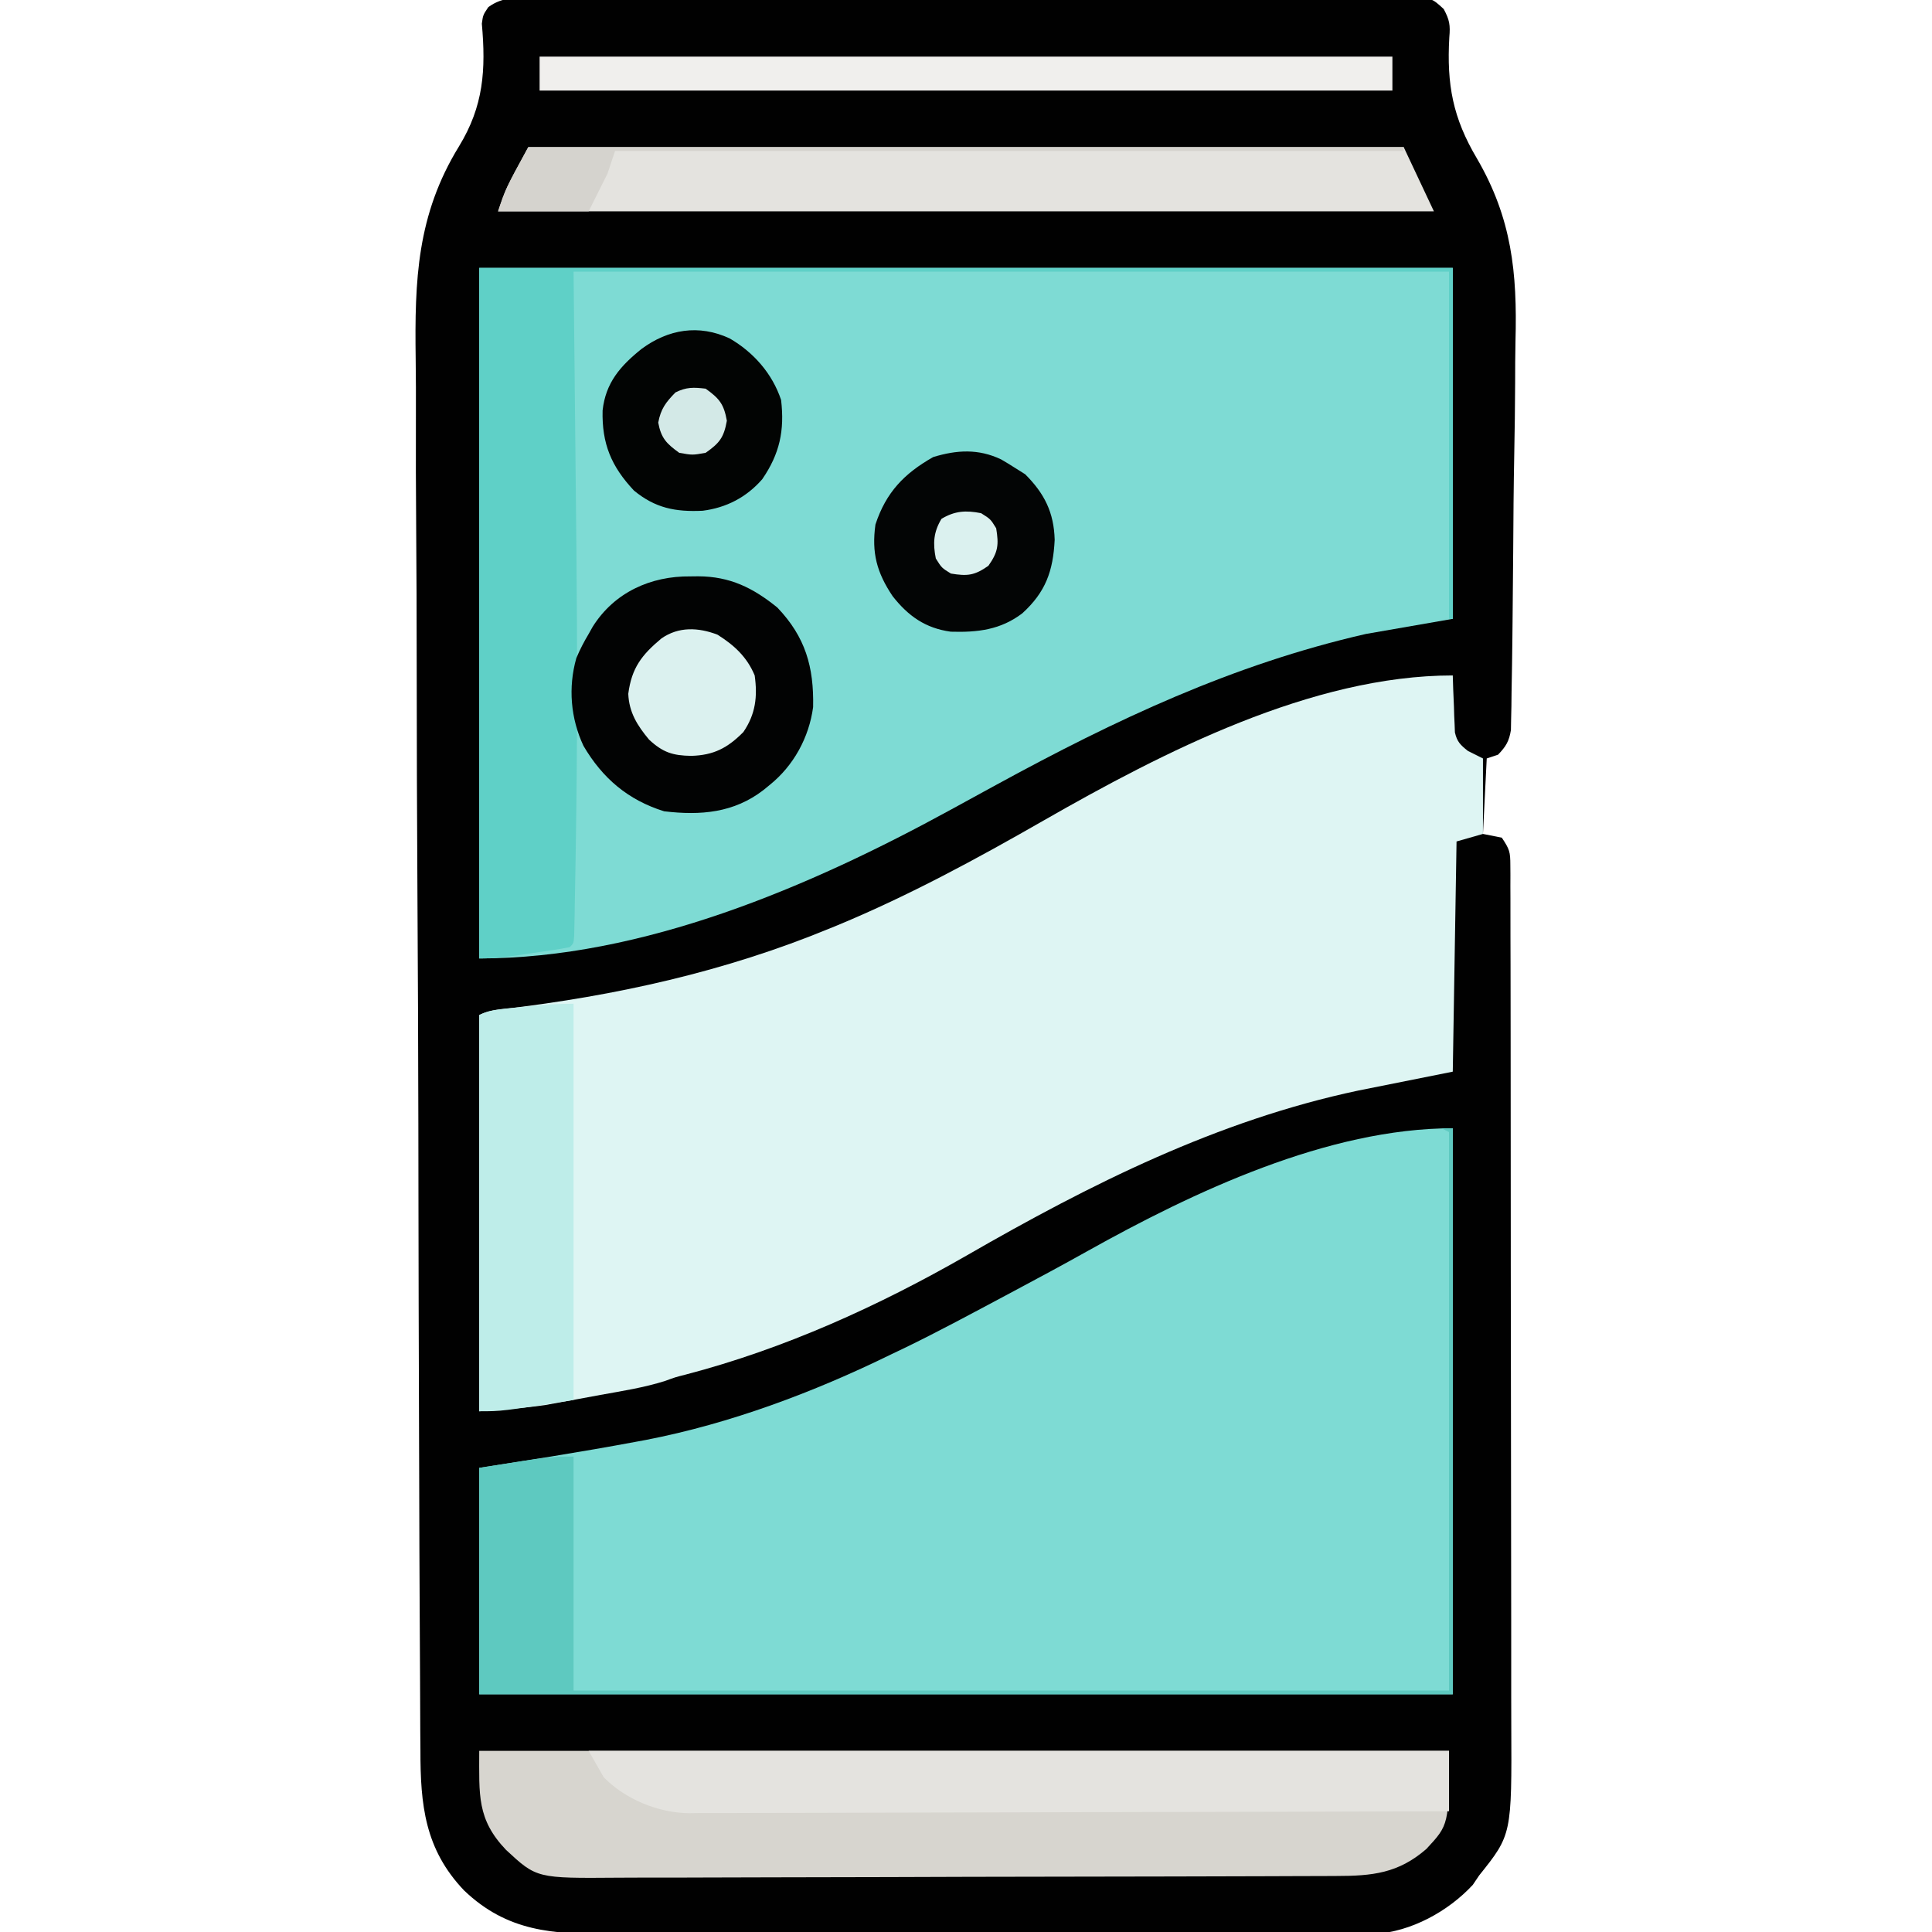
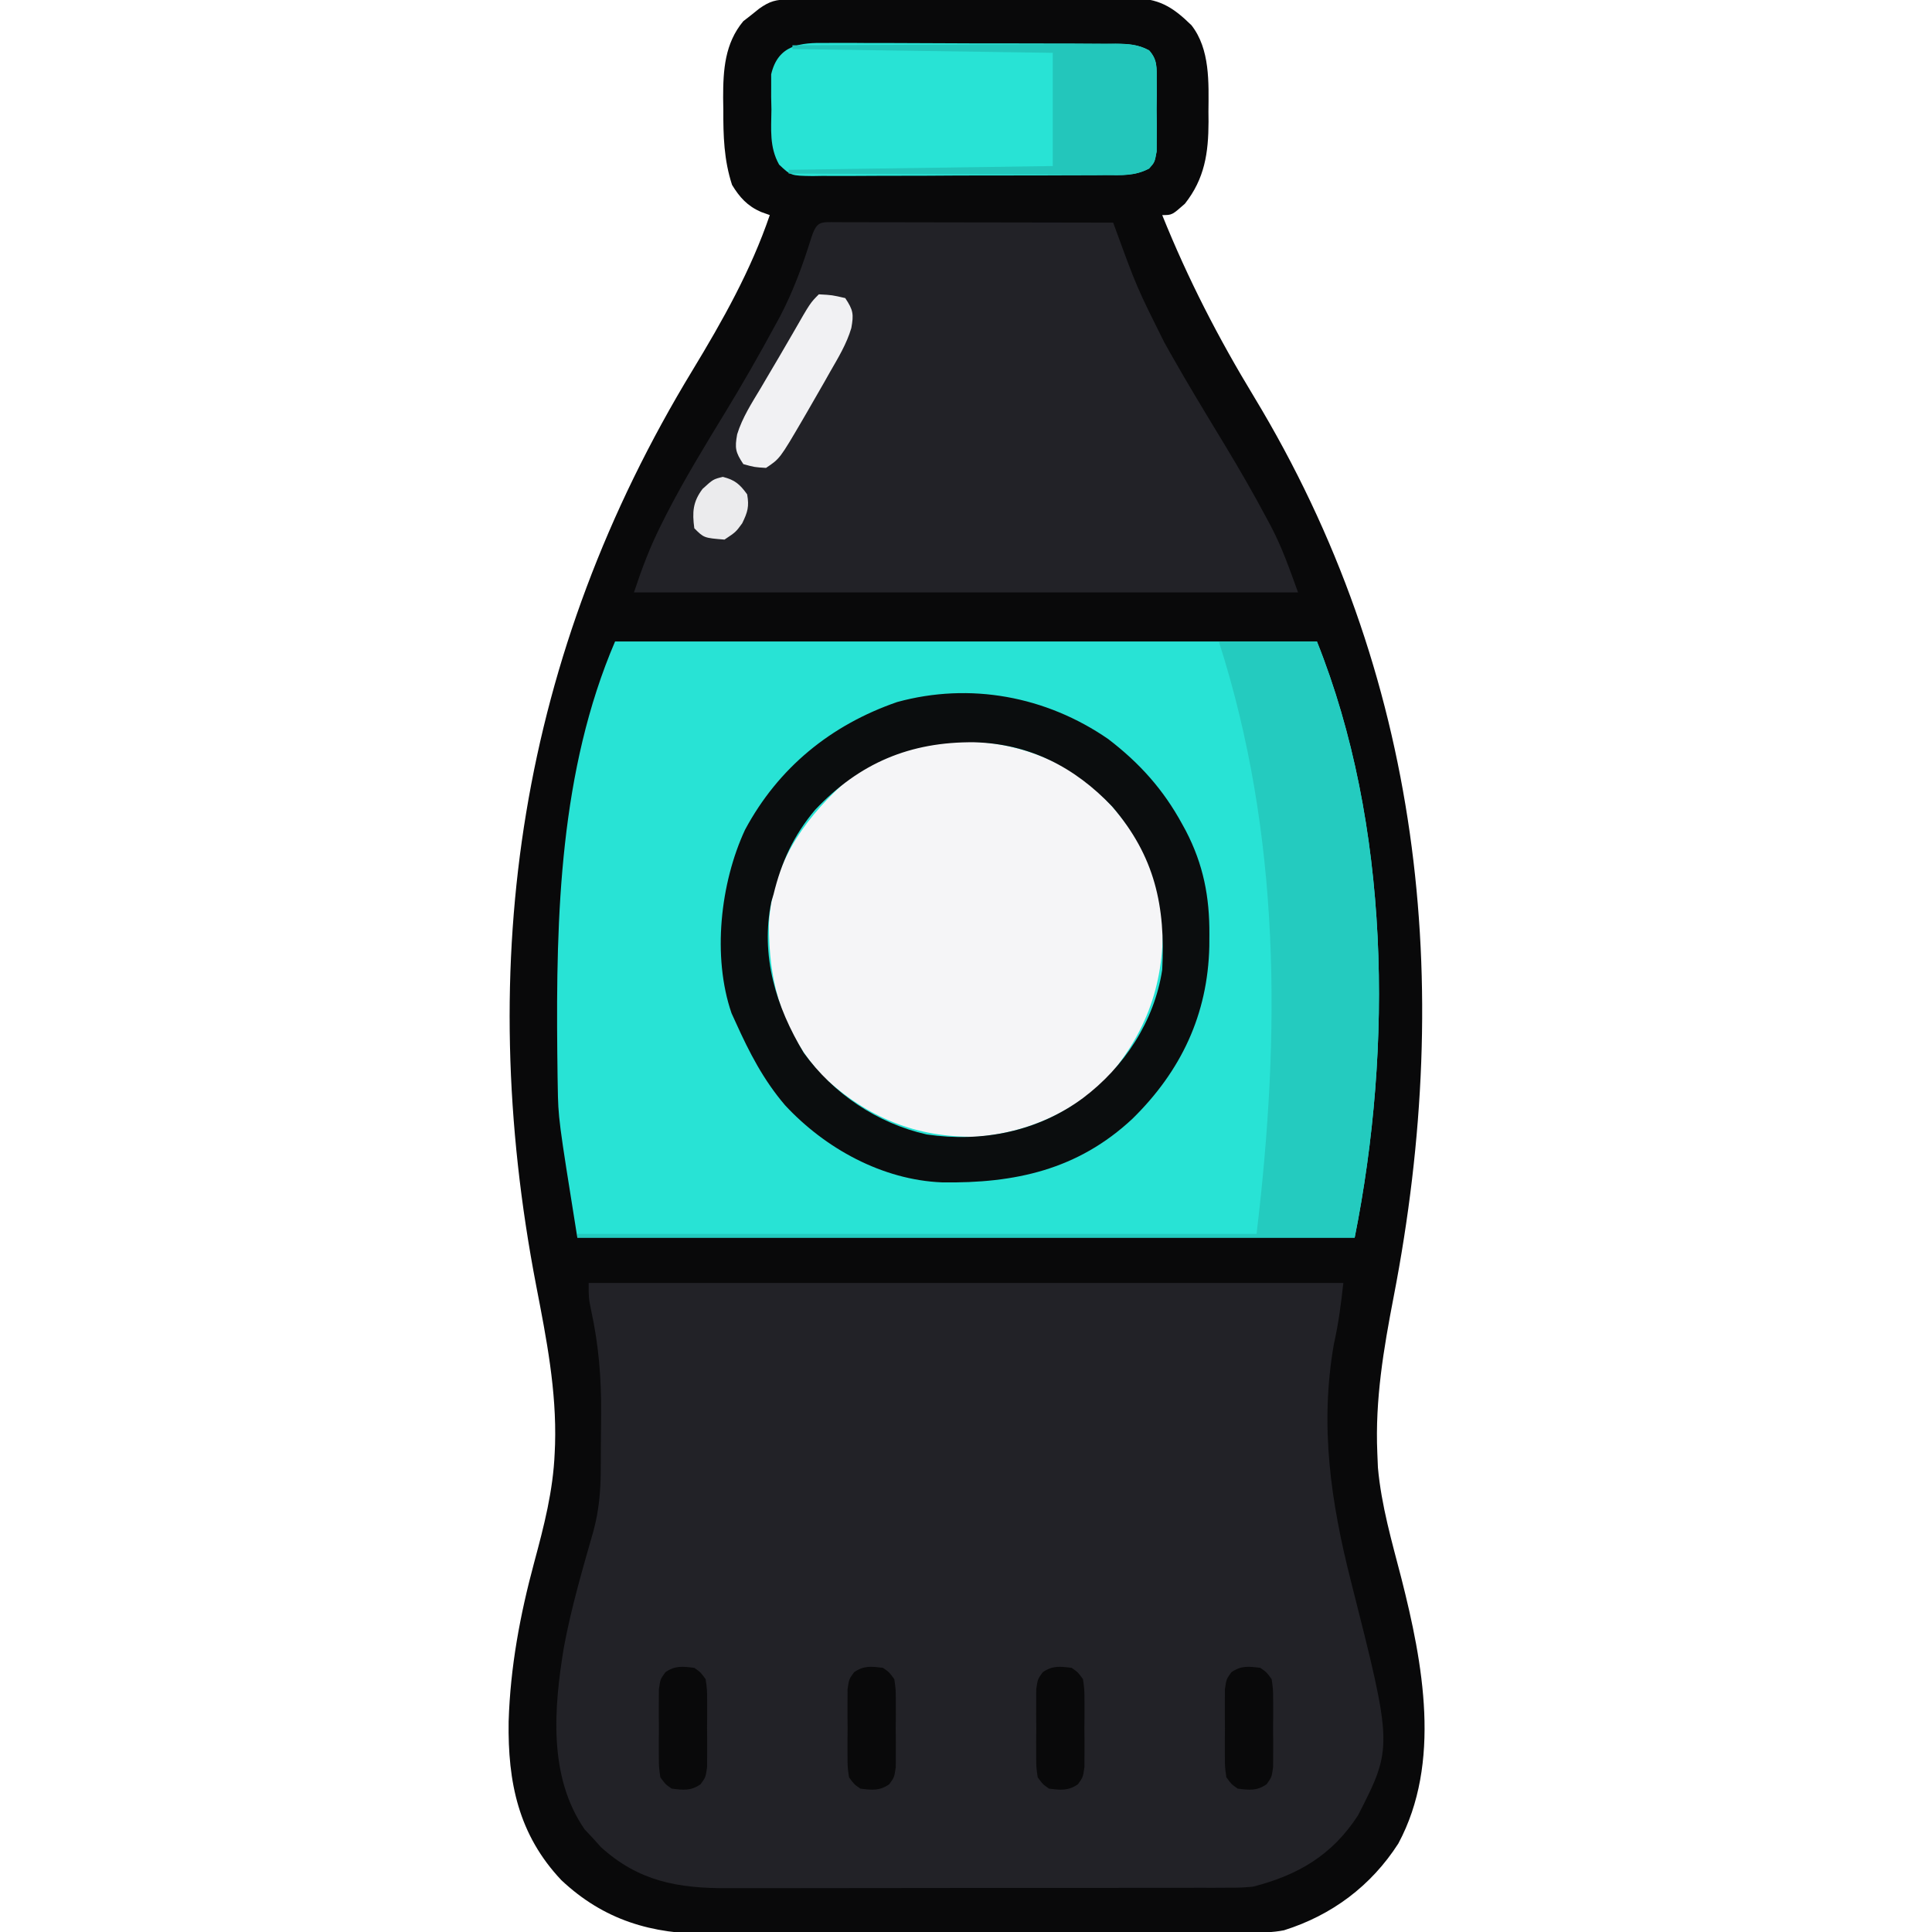
<svg xmlns="http://www.w3.org/2000/svg" version="1.1" width="512" height="512">
-   <path d="M0 0 C1.013 -0.007 2.027 -0.014 3.071 -0.021 C6.476 -0.039 9.881 -0.029 13.287 -0.019 C15.725 -0.026 18.162 -0.035 20.599 -0.045 C26.539 -0.065 32.478 -0.066 38.417 -0.058 C43.243 -0.052 48.069 -0.053 52.896 -0.06 C53.582 -0.06 54.269 -0.061 54.976 -0.062 C56.371 -0.064 57.766 -0.066 59.161 -0.068 C72.243 -0.084 85.325 -0.076 98.407 -0.059 C110.381 -0.044 122.353 -0.059 134.327 -0.088 C146.617 -0.117 158.907 -0.128 171.197 -0.118 C172.587 -0.117 173.976 -0.116 175.366 -0.115 C176.392 -0.115 176.392 -0.115 177.438 -0.114 C182.259 -0.112 187.08 -0.122 191.902 -0.136 C198.389 -0.156 204.876 -0.149 211.364 -0.124 C213.749 -0.119 216.134 -0.123 218.519 -0.135 C221.767 -0.151 225.014 -0.136 228.262 -0.114 C229.212 -0.125 230.163 -0.137 231.142 -0.149 C237.508 -0.058 237.508 -0.058 240.728 2.905 C242.286 5.804 242.504 7.175 242.213 10.417 C241.508 22.928 243.144 31.759 249.544 42.532 C258.766 58.385 260.242 72.751 259.751 90.887 C259.666 94.606 259.668 98.324 259.658 102.044 C259.631 108.252 259.55 114.457 259.427 120.664 C259.255 129.417 259.189 138.168 259.141 146.923 C259.104 153.023 259.042 159.124 258.975 165.224 C258.959 166.694 258.944 168.164 258.929 169.635 C258.88 174.441 258.802 179.246 258.709 184.052 C258.697 185.262 258.684 186.473 258.671 187.719 C258.645 188.826 258.619 189.932 258.593 191.072 C258.576 192.033 258.559 192.993 258.542 193.982 C258.057 196.968 257.218 198.348 255.131 200.515 C254.141 200.845 253.151 201.175 252.131 201.515 C251.801 208.115 251.471 214.715 251.131 221.515 C252.781 221.845 254.431 222.175 256.131 222.515 C258.202 225.621 258.382 226.281 258.388 229.799 C258.395 230.678 258.401 231.557 258.408 232.463 C258.403 233.913 258.403 233.913 258.398 235.393 C258.403 236.419 258.407 237.446 258.412 238.504 C258.425 241.96 258.423 245.417 258.421 248.874 C258.427 251.345 258.434 253.817 258.442 256.289 C258.458 262.319 258.464 268.349 258.465 274.379 C258.466 279.284 258.47 284.19 258.476 289.095 C258.494 303.012 258.503 316.929 258.502 330.846 C258.502 331.596 258.502 332.347 258.501 333.12 C258.501 333.872 258.501 334.623 258.501 335.397 C258.5 347.555 258.52 359.713 258.548 371.871 C258.577 384.363 258.59 396.856 258.589 409.348 C258.588 416.358 258.593 423.368 258.615 430.377 C258.635 436.978 258.634 443.579 258.62 450.18 C258.618 452.596 258.622 455.013 258.635 457.429 C258.772 486.713 258.772 486.713 250.131 497.515 C249.574 498.34 249.017 499.165 248.443 500.015 C241.947 507.038 232.054 512.477 222.402 513.018 C220.742 513.04 219.082 513.04 217.423 513.023 C216.499 513.029 215.575 513.035 214.624 513.042 C211.557 513.057 208.491 513.045 205.424 513.032 C203.214 513.038 201.004 513.045 198.793 513.053 C192.81 513.072 186.827 513.065 180.843 513.052 C174.57 513.042 168.297 513.051 162.025 513.058 C150.817 513.065 139.609 513.053 128.401 513.032 C118.257 513.015 108.113 513.018 97.969 513.036 C86.166 513.058 74.363 513.065 62.561 513.054 C56.321 513.047 50.082 513.047 43.843 513.06 C37.974 513.071 32.107 513.063 26.239 513.04 C24.091 513.035 21.943 513.036 19.794 513.045 C4.695 513.102 -7.396 512.468 -18.869 501.515 C-29.3 490.588 -30.467 478.796 -30.451 464.373 C-30.464 462.644 -30.478 460.915 -30.494 459.187 C-30.531 454.458 -30.545 449.729 -30.553 445.001 C-30.567 439.891 -30.603 434.782 -30.636 429.672 C-30.71 417.341 -30.746 405.01 -30.778 392.68 C-30.793 386.859 -30.813 381.039 -30.833 375.218 C-30.896 355.845 -30.95 336.473 -30.975 317.1 C-30.981 312.078 -30.988 307.057 -30.995 302.035 C-30.997 300.787 -30.998 299.539 -31 298.253 C-31.029 278.072 -31.122 257.892 -31.243 237.712 C-31.366 216.949 -31.432 196.186 -31.443 175.422 C-31.451 163.782 -31.482 152.143 -31.577 140.503 C-31.658 130.582 -31.687 120.663 -31.65 110.741 C-31.632 105.691 -31.638 100.645 -31.711 95.595 C-31.998 74.712 -31.393 57.464 -20.22 39.283 C-13.71 28.617 -13.082 19.064 -14.177 6.788 C-13.869 4.515 -13.869 4.515 -12.467 2.405 C-8.499 -0.483 -4.792 -0.042 0 0 Z " fill="#010101" transform="translate(141.8691,-0.5146637)" />
-   <path d="M0 0 C85.14 0 170.28 0 258 0 C258 30.69 258 61.38 258 93 C250.41 94.32 242.82 95.64 235 97 C199.732 105.055 168.573 119.76 137 137 C135.909 137.596 134.817 138.192 133.693 138.806 C130.795 140.39 127.897 141.976 125 143.562 C87.641 164.012 43.336 183 0 183 C0 122.61 0 62.22 0 0 Z " fill="#7EDBD4" transform="translate(127,71)" />
-   <path d="M0 0 C0.037 1.192 0.075 2.385 0.113 3.613 C0.179 5.18 0.245 6.746 0.312 8.312 C0.335 9.098 0.358 9.884 0.381 10.693 C0.434 11.829 0.434 11.829 0.488 12.988 C0.514 13.685 0.541 14.381 0.568 15.099 C1.132 17.579 2.027 18.422 4 20 C5.98 20.99 5.98 20.99 8 22 C8 28.6 8 35.2 8 42 C5.69 42.66 3.38 43.32 1 44 C0.67 64.13 0.34 84.26 0 105 C-8.25 106.65 -16.5 108.3 -25 110 C-62.337 117.904 -96.015 134.817 -128.875 153.75 C-152.279 167.167 -177.133 178.44 -203.301 185.281 C-206.023 185.969 -206.023 185.969 -208.709 186.953 C-214.297 188.731 -220.077 189.62 -225.838 190.659 C-228.033 191.057 -230.227 191.467 -232.42 191.877 C-233.854 192.139 -235.288 192.4 -236.723 192.66 C-237.999 192.894 -239.275 193.127 -240.59 193.367 C-246.36 194.195 -252.188 194.553 -258 195 C-258 160.35 -258 125.7 -258 90 C-255.776 88.888 -254.154 88.699 -251.688 88.422 C-221.769 84.888 -192.924 78.514 -165 67 C-164.348 66.733 -163.696 66.466 -163.025 66.191 C-144.126 58.356 -126.043 48.539 -108.312 38.375 C-76.827 20.364 -37.346 0 0 0 Z " fill="#DEF5F3" transform="translate(385,179)" />
-   <path d="M0 0 C0 49.5 0 99 0 150 C-85.14 150 -170.28 150 -258 150 C-258 130.2 -258 110.4 -258 90 C-251.73 89.01 -245.46 88.02 -239 87 C-231.318 85.745 -223.652 84.428 -216 83 C-215.277 82.865 -214.554 82.731 -213.809 82.592 C-191.503 78.28 -169.347 69.961 -149 60 C-147.761 59.407 -146.521 58.815 -145.281 58.223 C-136.186 53.816 -127.293 49.001 -118.375 44.25 C-117.722 43.902 -117.069 43.554 -116.396 43.195 C-109.896 39.729 -103.408 36.247 -96.98 32.648 C-68.746 16.856 -33.094 0 0 0 Z " fill="#7EDBD4" transform="translate(385,299)" />
-   <path d="M0 0 C84.81 0 169.62 0 257 0 C257 19.534 257 19.534 251 26 C243.541 32.475 236.649 33.148 227.108 33.154 C225.781 33.16 225.781 33.16 224.428 33.167 C221.471 33.181 218.515 33.187 215.558 33.193 C213.435 33.201 211.312 33.209 209.19 33.218 C202.226 33.244 195.261 33.259 188.297 33.273 C185.897 33.279 183.497 33.284 181.097 33.29 C171.113 33.311 161.129 33.33 151.145 33.341 C136.849 33.357 122.552 33.391 108.256 33.448 C98.196 33.486 88.137 33.506 78.077 33.511 C72.072 33.515 66.067 33.527 60.061 33.559 C54.411 33.589 48.761 33.596 43.11 33.584 C41.041 33.584 38.971 33.592 36.902 33.609 C15.237 33.784 15.237 33.784 7.123 26.26 C-0.651 18.117 0 11.708 0 0 Z " fill="#D7D5CF" transform="translate(127,464)" />
-   <path d="M0 0 C85.14 0 170.28 0 258 0 C258 30.69 258 61.38 258 93 C257.67 93 257.34 93 257 93 C257 62.64 257 32.28 257 1 C180.44 1 103.88 1 25 1 C25.365 37.506 25.365 37.506 25.748 74.011 C26.007 100.478 26.028 126.922 25.59 153.387 C25.569 154.687 25.549 155.987 25.528 157.326 C25.469 160.957 25.402 164.587 25.332 168.218 C25.314 169.302 25.296 170.387 25.277 171.504 C25.256 172.484 25.234 173.464 25.212 174.473 C25.187 175.756 25.187 175.756 25.161 177.065 C25 179 25 179 24 180 C22.564 180.296 21.118 180.538 19.668 180.754 C18.787 180.886 17.906 181.018 16.998 181.154 C16.071 181.289 15.143 181.424 14.188 181.562 C12.814 181.77 12.814 181.77 11.412 181.982 C7.534 182.556 3.934 183 0 183 C0 122.61 0 62.22 0 0 Z " fill="#5FD0C7" transform="translate(127,71)" />
-   <path d="M0 0 C76.56 0 153.12 0 232 0 C234.64 5.61 237.28 11.22 240 17 C158.16 17 76.32 17 -8 17 C-6 11 -6 11 0 0 Z " fill="#E4E3DF" transform="translate(140,39)" />
-   <path d="M0 0 C75.24 0 150.48 0 228 0 C228 5.28 228 10.56 228 16 C201.036 16.093 174.071 16.164 147.107 16.207 C134.587 16.228 122.066 16.256 109.546 16.302 C98.633 16.342 87.719 16.367 76.806 16.376 C71.028 16.382 65.25 16.394 59.472 16.423 C54.031 16.45 48.591 16.458 43.149 16.452 C41.155 16.454 39.161 16.461 37.167 16.477 C34.437 16.497 31.709 16.492 28.979 16.481 C28.196 16.493 27.413 16.504 26.606 16.516 C18.487 16.429 9.756 12.868 4 7 C2.02 3.535 2.02 3.535 0 0 Z " fill="#E4E3DF" transform="translate(156,464)" />
-   <path d="M0 0 C1.035 -0.012 1.035 -0.012 2.092 -0.023 C10.531 0.009 16.623 3.034 23.062 8.25 C30.496 16.037 32.776 23.975 32.547 34.637 C31.47 42.671 27.398 50.151 21.062 55.25 C20.528 55.688 19.993 56.127 19.441 56.578 C11.581 62.671 2.765 63.407 -6.938 62.25 C-16.517 59.261 -23.273 53.497 -28.312 44.906 C-31.718 37.622 -32.403 29.431 -30.207 21.668 C-29.262 19.405 -28.194 17.355 -26.938 15.25 C-26.587 14.625 -26.236 14 -25.875 13.355 C-20.145 4.223 -10.476 -0.117 0 0 Z " fill="#020303" transform="translate(182.9375,152.75)" />
-   <path d="M0 0 C0 34.65 0 69.3 0 105 C-19 108 -19 108 -25 108 C-25 73.35 -25 38.7 -25 3 C-21.651 1.325 -17.874 1.329 -14.188 0.938 C-13.38 0.847 -12.572 0.756 -11.74 0.662 C-7.765 0.229 -4.021 0 0 0 Z " fill="#BEEDE9" transform="translate(152,266)" />
-   <path d="M0 0 C74.58 0 149.16 0 226 0 C226 2.97 226 5.94 226 9 C151.42 9 76.84 9 0 9 C0 6.03 0 3.06 0 0 Z " fill="#F0EFED" transform="translate(143,15)" />
-   <path d="M0 0 C0.99 0 1.98 0 3 0 C3 49.5 3 99 3 150 C-82.14 150 -167.28 150 -255 150 C-255 130.2 -255 110.4 -255 90 C-236 87 -236 87 -230 87 C-230 107.46 -230 127.92 -230 149 C-153.44 149 -76.88 149 2 149 C2 100.16 2 51.32 2 1 C1.34 0.67 0.68 0.34 0 0 Z " fill="#5EC9C0" transform="translate(382,299)" />
-   <path d="M0 0 C1.245 0.723 2.477 1.471 3.688 2.25 C4.574 2.807 5.461 3.364 6.375 3.938 C11.469 9.031 13.995 14.05 14.188 21.312 C13.778 29.579 11.812 35.127 5.625 40.773 C-0.132 45.161 -6.217 45.872 -13.348 45.656 C-20.067 44.736 -24.614 41.512 -28.75 36.25 C-32.937 30.011 -34.362 24.781 -33.312 17.25 C-30.504 8.711 -25.675 3.719 -18 -0.625 C-11.745 -2.533 -6.002 -2.865 0 0 Z " fill="#030505" transform="translate(265.3125,121.75)" />
-   <path d="M0 0 C6.347 3.692 11.29 9.309 13.625 16.312 C14.569 24.417 13.262 30.565 8.625 37.312 C4.424 42.125 -0.903 44.871 -7.172 45.668 C-14.391 46.007 -19.73 44.962 -25.375 40.312 C-31.39 33.897 -33.892 27.882 -33.68 19.09 C-32.874 11.747 -28.991 7.306 -23.371 2.789 C-16.3 -2.442 -8.189 -3.815 0 0 Z " fill="#020403" transform="translate(193.375,89.6875)" />
-   <path d="M0 0 C4.461 2.812 7.835 5.908 9.875 10.812 C10.661 16.426 10.117 21.057 6.875 25.812 C2.679 30.043 -0.969 31.951 -6.938 32.125 C-11.827 32.047 -14.45 31.231 -18.125 27.812 C-21.225 24.096 -23.418 20.61 -23.625 15.688 C-22.734 8.784 -20.022 5.338 -14.844 1.012 C-10.257 -2.189 -5.053 -1.92 0 0 Z " fill="#DBF1EF" transform="translate(190.125,168.1875)" />
-   <path d="M0 0 C76.56 0 153.12 0 232 0 C232 0.33 232 0.66 232 1 C163.03 1 94.06 1 23 1 C22.34 2.98 21.68 4.96 21 7 C19.35 10.3 17.7 13.6 16 17 C8.08 17 0.16 17 -8 17 C-6 11 -6 11 0 0 Z " fill="#D5D3CE" transform="translate(140,39)" />
-   <path d="M0 0 C3.635 2.608 4.834 4.07 5.625 8.5 C4.829 12.959 3.692 14.408 0 17 C-3.5 17.625 -3.5 17.625 -7 17 C-10.387 14.55 -11.787 13.136 -12.562 9 C-11.876 5.341 -10.573 3.648 -8 1 C-5.111 -0.444 -3.204 -0.377 0 0 Z " fill="#D3E9E7" transform="translate(187,103)" />
-   <path d="M0 0 C2.5 1.562 2.5 1.562 4 4 C4.721 8.408 4.52 10.259 1.938 13.938 C-1.741 16.52 -3.592 16.721 -8 16 C-10.438 14.5 -10.438 14.5 -12 12 C-12.798 7.983 -12.619 5.032 -10.5 1.5 C-6.968 -0.619 -4.017 -0.798 0 0 Z " fill="#DBF1EF" transform="translate(260,136)" />
+   <path d="M0 0 C1.278 -0.011 1.278 -0.011 2.583 -0.022 C3.52 -0.024 4.457 -0.027 5.423 -0.03 C6.408 -0.036 7.394 -0.043 8.409 -0.05 C11.681 -0.07 14.953 -0.081 18.224 -0.091 C19.34 -0.095 20.456 -0.099 21.606 -0.103 C27.513 -0.124 33.421 -0.139 39.328 -0.148 C45.432 -0.159 51.537 -0.193 57.641 -0.233 C62.332 -0.259 67.023 -0.268 71.714 -0.271 C73.964 -0.276 76.214 -0.288 78.464 -0.306 C81.615 -0.331 84.764 -0.33 87.915 -0.323 C89.308 -0.342 89.308 -0.342 90.73 -0.362 C97.905 -0.304 101.506 1.781 106.678 6.835 C111.639 13.19 111.244 22.025 111.178 29.71 C111.185 30.604 111.193 31.498 111.201 32.419 C111.177 40.652 110.194 47.486 104.928 54.147 C101.528 57.147 101.528 57.147 98.928 57.147 C105.756 74.097 113.763 89.654 123.24 105.272 C167.818 178.95 176.432 260.333 160.254 343.855 C157.599 357.62 155.321 371.068 155.928 385.147 C155.982 386.447 156.036 387.746 156.092 389.085 C156.99 399.114 159.799 408.717 162.313 418.436 C168.022 440.895 173.01 467.263 161.498 488.702 C154.297 499.915 143.902 507.698 131.214 511.686 C128.21 512.292 125.36 512.283 122.294 512.294 C121.296 512.3 121.296 512.3 120.278 512.305 C118.05 512.316 115.822 512.32 113.593 512.324 C111.995 512.33 110.396 512.337 108.798 512.344 C103.548 512.365 98.298 512.375 93.049 512.385 C91.239 512.39 89.429 512.394 87.619 512.398 C79.111 512.417 70.604 512.431 62.097 512.439 C52.292 512.449 42.488 512.475 32.684 512.516 C25.096 512.546 17.509 512.561 9.921 512.564 C5.394 512.567 0.867 512.575 -3.66 512.601 C-7.924 512.624 -12.187 512.628 -16.452 512.618 C-18.01 512.617 -19.568 512.624 -21.125 512.637 C-36.313 512.764 -49.064 508.993 -60.322 498.397 C-71.697 486.333 -74.521 472.45 -74.279 456.366 C-73.834 441.934 -71.261 428.124 -67.51 414.21 C-64.893 404.491 -62.49 395.255 -62.072 385.147 C-62.041 384.42 -62.01 383.693 -61.978 382.944 C-61.559 368.672 -64.248 354.959 -66.947 341.022 C-83.59 254.795 -71.248 173.443 -25.522 98.23 C-17.532 85.044 -10.065 71.782 -5.072 57.147 C-5.842 56.871 -6.612 56.595 -7.404 56.311 C-11.003 54.741 -13.07 52.439 -15.072 49.147 C-17.236 42.485 -17.407 36.179 -17.385 29.21 C-17.401 28.176 -17.417 27.143 -17.434 26.079 C-17.438 18.666 -16.993 11.663 -12.1 5.772 C-11.41 5.236 -10.72 4.7 -10.01 4.147 C-9.318 3.59 -8.625 3.033 -7.912 2.46 C-5.086 0.444 -3.423 0.02 0 0 Z " fill="#09090A" transform="translate(209.0724,-0.147171)" />
+   <path d="M0 0 C61.38 0 122.76 0 186 0 C205.391 48.477 206.135 107.327 196 158 C128.02 158 60.04 158 -10 158 C-15.048 126.45 -15.048 126.45 -15.193 117.786 C-15.209 116.887 -15.225 115.988 -15.241 115.062 C-15.252 114.118 -15.262 113.175 -15.273 112.203 C-15.292 110.681 -15.292 110.681 -15.312 109.127 C-15.675 72.577 -14.64 34.161 0 0 Z " fill="#28E3D5" transform="translate(163,170)" />
+   <path d="M0 0 C66 0 132 0 200 0 C199.373 5.646 198.729 10.707 197.5 16.152 C193.701 37.792 196.673 58.003 202 79 C213.146 122.965 213.146 122.965 203.895 141.078 C197.053 151.63 188.008 156.94 176 160 C172.793 160.254 172.793 160.254 169.455 160.261 C167.544 160.271 167.544 160.271 165.594 160.282 C164.2 160.28 162.805 160.277 161.411 160.275 C159.929 160.279 158.446 160.284 156.964 160.29 C152.951 160.303 148.939 160.304 144.926 160.302 C141.569 160.301 138.212 160.305 134.855 160.31 C126.93 160.321 119.005 160.322 111.08 160.316 C102.922 160.31 94.765 160.322 86.607 160.343 C79.588 160.361 72.569 160.367 65.549 160.364 C61.364 160.362 57.179 160.364 52.993 160.378 C49.054 160.391 45.115 160.389 41.176 160.376 C39.737 160.374 38.298 160.376 36.859 160.385 C23.658 160.455 13.208 158.553 3.25 149.5 C2.507 148.675 1.765 147.85 1 147 C0.319 146.278 -0.361 145.556 -1.062 144.812 C-10.734 130.773 -9.218 112.626 -6.564 96.55 C-4.63 86.1 -1.623 75.864 1.292 65.653 C2.722 60.297 3.172 55.301 3.203 49.762 C3.209 48.963 3.215 48.165 3.22 47.342 C3.23 45.65 3.236 43.958 3.24 42.266 C3.25 39.734 3.281 37.202 3.312 34.67 C3.372 25.211 2.673 16.447 0.647 7.198 C0 4 0 4 0 0 Z " fill="#222227" transform="translate(156,340)" />
+   <path d="M0 0 C1.089 0.005 1.089 0.005 2.199 0.011 C2.96 0.011 3.721 0.011 4.505 0.01 C7.032 0.011 9.559 0.019 12.086 0.027 C13.833 0.029 15.58 0.03 17.328 0.031 C21.936 0.035 26.544 0.045 31.152 0.056 C35.851 0.066 40.549 0.071 45.248 0.076 C54.474 0.086 63.7 0.103 72.926 0.124 C73.139 0.704 73.352 1.284 73.572 1.882 C79.187 17.256 79.187 17.256 86.488 31.874 C86.984 32.762 87.48 33.65 87.992 34.565 C92.641 42.81 97.57 50.891 102.474 58.987 C106.348 65.41 110.096 71.874 113.613 78.499 C113.999 79.217 114.384 79.935 114.782 80.674 C117.774 86.418 119.661 91.897 121.926 98.124 C63.846 98.124 5.766 98.124 -54.074 98.124 C-51.917 91.651 -49.84 86.11 -46.824 80.124 C-46.4 79.278 -45.976 78.433 -45.539 77.561 C-40.699 68.103 -35.158 59.074 -29.637 50.003 C-25.26 42.811 -21.087 35.525 -17.074 28.124 C-16.514 27.098 -15.953 26.072 -15.375 25.015 C-11.817 18.239 -9.33 11.362 -7.055 4.081 C-5.542 -0.48 -4.615 0.01 0 0 Z " fill="#222227" transform="translate(222.0744,58.87558)" />
+   <path d="M0 0 C10.776 8.351 18.914 20.311 21.465 33.91 C22.595 51.226 18.979 65.013 7.777 78.598 C-1.405 88.46 -14.233 94.117 -27.629 95.148 C-43.696 95.499 -56.702 90.054 -68.434 79.172 C-79.297 67.481 -82.899 54.053 -82.75 38.473 C-81.838 23.355 -74.2 11.964 -63.375 1.902 C-45.499 -13.086 -18.896 -13.069 0 0 Z " fill="#F5F5F7" transform="translate(286.5352,206.0898)" />
+   <path d="M0 0 C8.332 6.369 14.637 13.396 19.633 22.59 C20.121 23.484 20.121 23.484 20.62 24.397 C25.219 33.284 26.884 41.807 26.82 51.777 C26.815 52.827 26.809 53.877 26.803 54.958 C26.392 73.011 19.319 87.991 6.436 100.629 C-8.085 114.199 -24.797 117.785 -44.043 117.492 C-59.838 116.855 -74.99 108.52 -85.633 97.047 C-91.352 90.356 -95.076 83.13 -98.68 75.152 C-99.054 74.334 -99.427 73.515 -99.812 72.672 C-104.971 57.685 -102.789 38.148 -96.242 24.059 C-87.434 7.628 -73.522 -3.717 -55.934 -9.797 C-36.612 -15.097 -16.468 -11.355 0 0 Z M-77.676 18.77 C-83.373 25.544 -86.594 32.6 -88.68 41.152 C-88.958 42.08 -88.958 42.08 -89.242 43.027 C-92.215 57.465 -88.043 70.889 -80.68 83.152 C-72.853 93.986 -61.194 101.847 -48.086 104.797 C-33.45 106.959 -18.63 104.017 -6.68 95.152 C4.233 86.945 12.242 74.819 14.32 61.152 C15.209 44.287 12.393 31.105 1.07 17.902 C-8.891 7.408 -20.917 1.243 -35.503 0.86 C-52.482 0.705 -65.894 6.335 -77.676 18.77 Z " fill="#0B0D0E" transform="translate(293.6797,195.8477)" />
+   <path d="M0 0 C8.58 0 17.16 0 26 0 C45.391 48.477 46.135 107.327 36 158 C-31.98 158 -99.96 158 -170 158 C-170 157.67 -170 157.34 -170 157 C-110.6 157 -51.2 157 10 157 C16.365 103.954 16.481 51.382 0 0 Z " fill="#24CBBF" transform="translate(323,170)" />
+   <path d="M0 0 C0.892 -0.006 1.783 -0.011 2.702 -0.017 C5.643 -0.029 8.582 -0.004 11.523 0.021 C13.569 0.023 15.615 0.023 17.661 0.021 C21.946 0.023 26.23 0.042 30.515 0.073 C36.008 0.113 41.501 0.117 46.995 0.11 C51.218 0.107 55.442 0.119 59.665 0.136 C61.691 0.143 63.717 0.146 65.742 0.145 C68.572 0.147 71.401 0.168 74.23 0.195 C75.069 0.192 75.907 0.189 76.77 0.186 C80.105 0.235 82.599 0.374 85.569 1.963 C87.836 4.492 87.569 6.585 87.582 9.928 C87.59 11.788 87.59 11.788 87.597 13.686 C87.582 14.982 87.566 16.279 87.551 17.615 C87.574 19.56 87.574 19.56 87.597 21.545 C87.592 22.785 87.587 24.025 87.582 25.303 C87.577 26.441 87.573 27.579 87.568 28.752 C87.051 31.615 87.051 31.615 85.576 33.268 C81.809 35.278 78.332 35.05 74.123 35.035 C73.222 35.044 72.32 35.052 71.392 35.061 C68.413 35.084 65.435 35.085 62.457 35.084 C60.387 35.091 58.317 35.099 56.247 35.107 C51.91 35.121 47.572 35.122 43.235 35.116 C37.672 35.11 32.111 35.141 26.549 35.181 C22.275 35.207 18.001 35.21 13.727 35.206 C11.676 35.208 9.625 35.218 7.574 35.236 C4.708 35.258 1.844 35.248 -1.022 35.23 C-1.871 35.244 -2.72 35.257 -3.594 35.271 C-9.339 35.188 -9.339 35.188 -12.474 32.245 C-15.094 27.576 -14.565 22.85 -14.512 17.615 C-14.548 15.995 -14.548 15.995 -14.584 14.342 C-14.581 12.776 -14.581 12.776 -14.578 11.178 C-14.579 10.23 -14.58 9.283 -14.581 8.307 C-12.735 0.434 -6.848 -0.109 0 0 Z " fill="#28E3D5" transform="translate(218.9495,11.38477)" />
+   <path d="M0 0 C11.926 -0.069 23.852 -0.123 35.779 -0.155 C41.316 -0.171 46.854 -0.192 52.392 -0.226 C57.734 -0.259 63.077 -0.277 68.42 -0.285 C70.46 -0.29 72.499 -0.301 74.539 -0.317 C77.393 -0.339 80.247 -0.342 83.101 -0.341 C83.946 -0.351 84.792 -0.362 85.664 -0.373 C89.022 -0.355 91.528 -0.251 94.524 1.342 C96.781 3.877 96.518 5.971 96.531 9.312 C96.539 11.173 96.539 11.173 96.547 13.07 C96.531 14.367 96.516 15.664 96.5 17 C96.523 18.945 96.523 18.945 96.547 20.93 C96.542 22.17 96.537 23.41 96.531 24.688 C96.527 25.826 96.522 26.964 96.518 28.137 C96 31 96 31 94.53 32.658 C90.737 34.67 87.239 34.394 83.009 34.341 C82.101 34.341 81.193 34.341 80.258 34.342 C77.261 34.34 74.263 34.316 71.266 34.293 C69.186 34.287 67.107 34.283 65.028 34.28 C59.556 34.269 54.085 34.239 48.614 34.206 C43.031 34.175 37.447 34.162 31.863 34.146 C20.909 34.114 9.954 34.063 -1 34 C-1 33.67 -1 33.34 -1 33 C33.65 32.505 33.65 32.505 69 32 C69 22.1 69 12.2 69 2 C46.23 1.67 23.46 1.34 0 1 C0 0.67 0 0.34 0 0 Z " fill="#23C6BB" transform="translate(210,12)" />
+   <path d="M0 0 C3.5 0.188 3.5 0.188 7 1 C9.132 4.198 9.268 5.274 8.606 8.948 C7.366 13.148 5.109 16.847 2.938 20.625 C2.444 21.501 1.95 22.377 1.441 23.279 C-0.024 25.862 -1.507 28.433 -3 31 C-3.62 32.069 -3.62 32.069 -4.253 33.16 C-10.331 43.554 -10.331 43.554 -14 46 C-17.062 45.812 -17.062 45.812 -20 45 C-22.116 41.825 -22.299 40.74 -21.642 37.087 C-20.278 32.653 -17.746 28.771 -15.375 24.812 C-14.832 23.887 -14.29 22.962 -13.731 22.009 C-12.653 20.172 -11.571 18.339 -10.484 16.508 C-9.212 14.358 -7.958 12.2 -6.719 10.031 C-2.277 2.277 -2.277 2.277 0 0 Z " fill="#F1F1F3" transform="translate(217,78)" />
+   <path d="M0 0 C1.663 1.156 1.663 1.156 3 3 C3.388 5.68 3.388 5.68 3.398 8.875 C3.402 10.025 3.406 11.175 3.41 12.359 C3.399 13.561 3.387 14.762 3.375 16 C3.387 17.201 3.398 18.403 3.41 19.641 C3.406 20.79 3.402 21.94 3.398 23.125 C3.395 24.179 3.392 25.234 3.388 26.32 C3 29 3 29 1.663 30.844 C-0.932 32.648 -2.935 32.383 -6 32 C-7.663 30.844 -7.663 30.844 -9 29 C-9.388 26.32 -9.388 26.32 -9.398 23.125 C-9.402 21.975 -9.406 20.825 -9.41 19.641 C-9.399 18.439 -9.387 17.238 -9.375 16 C-9.387 14.799 -9.398 13.597 -9.41 12.359 C-9.406 11.21 -9.402 10.06 -9.398 8.875 C-9.395 7.821 -9.392 6.766 -9.388 5.68 C-9 3 -9 3 -7.663 1.156 C-5.068 -0.648 -3.065 -0.383 0 0 Z " fill="#09090A" transform="translate(334,442)" />
+   <path d="M0 0 C1.663 1.156 1.663 1.156 3 3 C3.388 5.68 3.388 5.68 3.398 8.875 C3.402 10.025 3.406 11.175 3.41 12.359 C3.399 13.561 3.387 14.762 3.375 16 C3.387 17.201 3.398 18.403 3.41 19.641 C3.406 20.79 3.402 21.94 3.398 23.125 C3.395 24.179 3.392 25.234 3.388 26.32 C3 29 3 29 1.663 30.844 C-0.932 32.648 -2.935 32.383 -6 32 C-7.663 30.844 -7.663 30.844 -9 29 C-9.388 26.32 -9.388 26.32 -9.398 23.125 C-9.402 21.975 -9.406 20.825 -9.41 19.641 C-9.399 18.439 -9.387 17.238 -9.375 16 C-9.387 14.799 -9.398 13.597 -9.41 12.359 C-9.406 11.21 -9.402 10.06 -9.398 8.875 C-9.395 7.821 -9.392 6.766 -9.388 5.68 C-9 3 -9 3 -7.663 1.156 C-5.068 -0.648 -3.065 -0.383 0 0 Z " fill="#09090A" transform="translate(284,442)" />
+   <path d="M0 0 C1.663 1.156 1.663 1.156 3 3 C3.388 5.68 3.388 5.68 3.398 8.875 C3.402 10.025 3.406 11.175 3.41 12.359 C3.399 13.561 3.387 14.762 3.375 16 C3.387 17.201 3.398 18.403 3.41 19.641 C3.406 20.79 3.402 21.94 3.398 23.125 C3.395 24.179 3.392 25.234 3.388 26.32 C3 29 3 29 1.663 30.844 C-0.932 32.648 -2.935 32.383 -6 32 C-7.663 30.844 -7.663 30.844 -9 29 C-9.388 26.32 -9.388 26.32 -9.398 23.125 C-9.402 21.975 -9.406 20.825 -9.41 19.641 C-9.399 18.439 -9.387 17.238 -9.375 16 C-9.387 14.799 -9.398 13.597 -9.41 12.359 C-9.406 11.21 -9.402 10.06 -9.398 8.875 C-9.395 7.821 -9.392 6.766 -9.388 5.68 C-9 3 -9 3 -7.663 1.156 C-5.068 -0.648 -3.065 -0.383 0 0 Z " fill="#09090A" transform="translate(234,442)" />
+   <path d="M0 0 C1.663 1.156 1.663 1.156 3 3 C3.388 5.68 3.388 5.68 3.398 8.875 C3.402 10.025 3.406 11.175 3.41 12.359 C3.399 13.561 3.387 14.762 3.375 16 C3.387 17.201 3.398 18.403 3.41 19.641 C3.406 20.79 3.402 21.94 3.398 23.125 C3.395 24.179 3.392 25.234 3.388 26.32 C3 29 3 29 1.663 30.844 C-0.932 32.648 -2.935 32.383 -6 32 C-7.663 30.844 -7.663 30.844 -9 29 C-9.388 26.32 -9.388 26.32 -9.398 23.125 C-9.402 21.975 -9.406 20.825 -9.41 19.641 C-9.399 18.439 -9.387 17.238 -9.375 16 C-9.387 14.799 -9.398 13.597 -9.41 12.359 C-9.406 11.21 -9.402 10.06 -9.398 8.875 C-9.395 7.821 -9.392 6.766 -9.388 5.68 C-9 3 -9 3 -7.663 1.156 C-5.068 -0.648 -3.065 -0.383 0 0 Z " fill="#09090A" transform="translate(184,442)" />
+   <path d="M0 0 C3.232 0.829 4.477 1.939 6.438 4.625 C7.018 7.861 6.57 9.353 5.125 12.312 C3.438 14.625 3.438 14.625 0.438 16.625 C-5.007 16.181 -5.007 16.181 -7.562 13.625 C-8.136 9.365 -7.958 6.607 -5.375 3.188 C-2.562 0.625 -2.562 0.625 0 0 Z " fill="#EBEBED" transform="translate(191.5625,126.375)" />
</svg>
